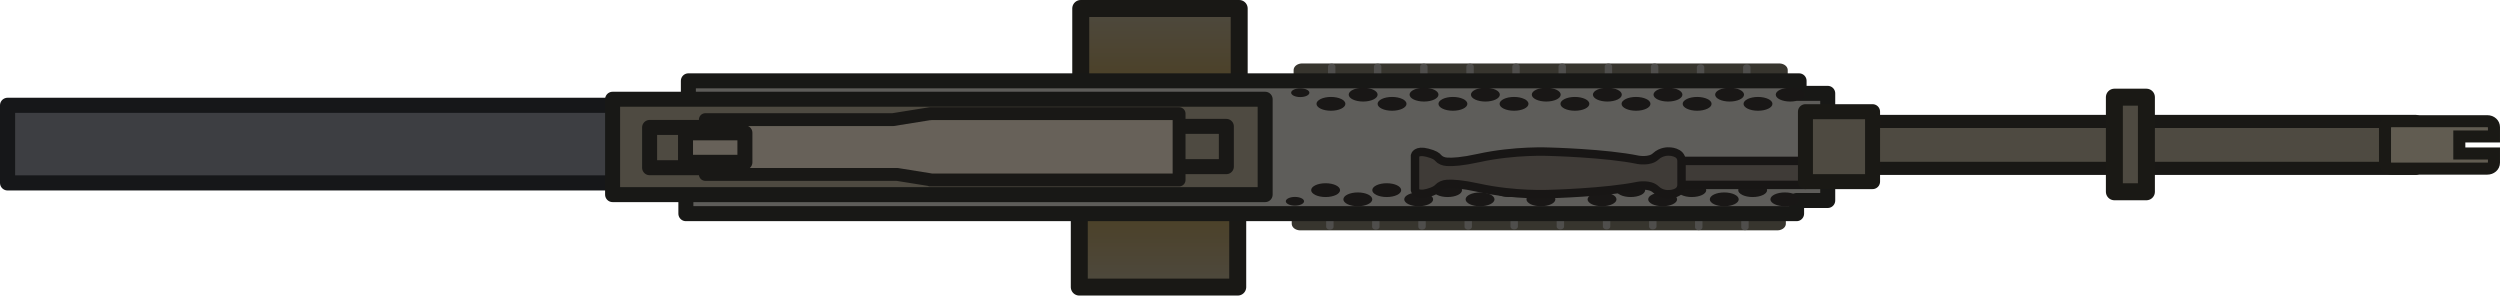
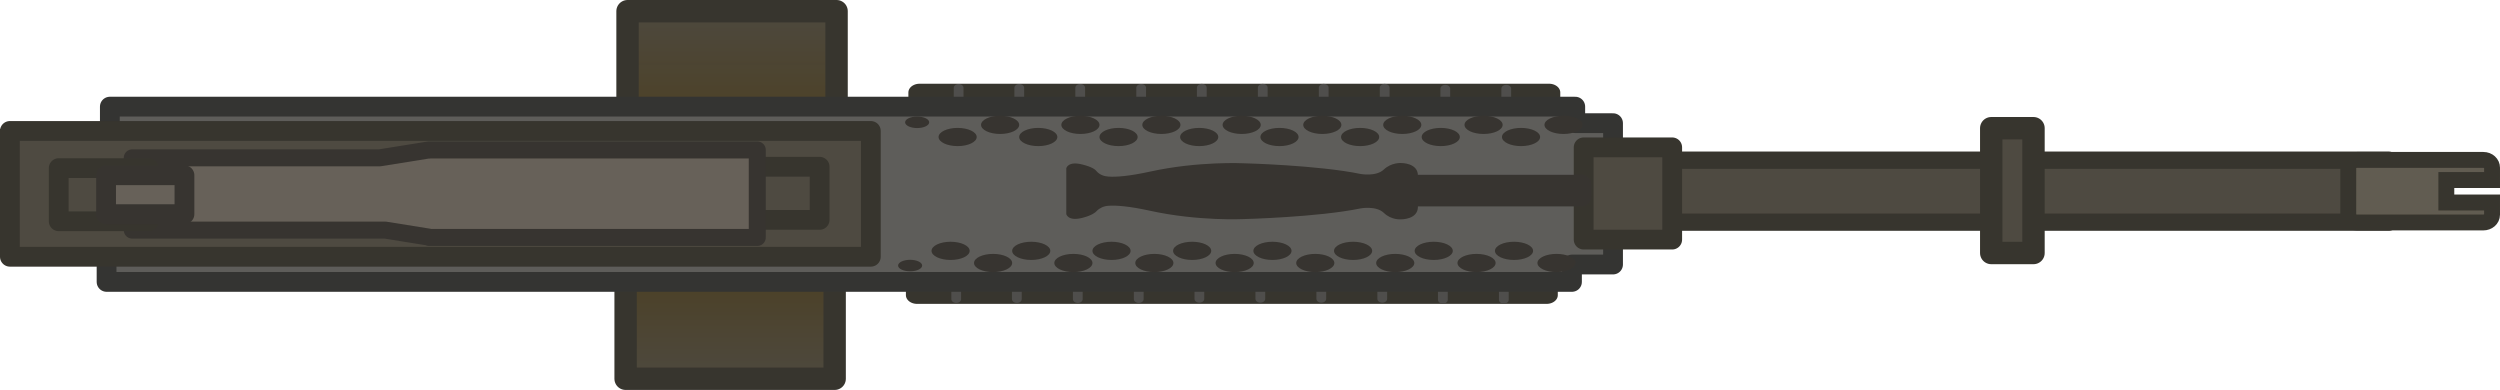
- <svg xmlns="http://www.w3.org/2000/svg" xmlns:xlink="http://www.w3.org/1999/xlink" version="1.1" id="Layer_1" x="0px" y="0px" viewBox="0 0 296.047 35" xml:space="preserve" width="296.047" height="35">
+ <svg xmlns="http://www.w3.org/2000/svg" xmlns:xlink="http://www.w3.org/1999/xlink" version="1.1" id="Layer_1" x="0px" y="0px" viewBox="0 0 224.392 35" xml:space="preserve" width="224.392" height="35">
  <defs id="defs444">
    <linearGradient id="linearGradient27052">
-       <stop style="stop-color:#49360a;stop-opacity:1" offset="0" id="stop27050" />
+       <stop style="stop-color:#49360a;stop-opacity:0.993" offset="0" id="stop27050" />
      <stop style="stop-color:#4e4a41;stop-opacity:1;" offset="1" id="stop27048" />
    </linearGradient>
    <linearGradient id="linearGradient27040">
      <stop style="stop-color:#49360a;stop-opacity:1" offset="0" id="stop27038" />
      <stop style="stop-color:#4e4a41;stop-opacity:1;" offset="1" id="stop27036" />
    </linearGradient>
-     <linearGradient xlink:href="#linearGradient27040" id="linearGradient27042" x1="449.35" y1="93.154" x2="518.643" y2="93.154" gradientUnits="userSpaceOnUse" gradientTransform="matrix(0.2999797,0,0,0.2999797,-120.5823,-165.1335)" />
-     <linearGradient xlink:href="#linearGradient27052" id="linearGradient27054" x1="-519.219" y1="-45.772" x2="-449.927" y2="-45.772" gradientUnits="userSpaceOnUse" gradientTransform="matrix(0.2999797,0,0,0.2999797,134.9689,151.0927)" />
+     <linearGradient xlink:href="#linearGradient27040" id="linearGradient27042" x1="449.35" y1="93.154" x2="518.643" y2="93.154" gradientUnits="userSpaceOnUse" gradientTransform="translate(-390.8425,-577.1508)" />
+     <linearGradient xlink:href="#linearGradient27052" id="linearGradient27054" x1="-519.219" y1="-45.772" x2="-449.927" y2="-45.772" gradientUnits="userSpaceOnUse" gradientTransform="translate(438.801,530.345)" />
  </defs>
  <style type="text/css" id="style301">
	.st0{fill:#403D36;stroke:#37352E;stroke-width:8;stroke-linecap:round;}
	.st1{fill:#4E4A41;stroke:#37352E;stroke-width:8;stroke-linecap:round;}
	.st2{fill:#373430;}
	.st3{fill:#7A7875;stroke:#343432;stroke-width:8;stroke-linecap:round;}
	.st4{fill:#615C51;stroke:#37352E;stroke-width:8;stroke-linecap:round;}
	.st5{fill:#615C51;stroke:#37352E;stroke-width:4;stroke-linecap:round;}
	.st6{fill:#343432;}
	.st7{fill:#7A7875;stroke:#343432;stroke-width:4;stroke-linecap:round;}
	.st8{fill:#3D3E42;stroke:#313235;stroke-width:8;stroke-linecap:round;}
	.st9{fill:#676159;stroke:#373430;stroke-width:8;stroke-linecap:round;}
	.st10{fill:#37352E;stroke:#37352E;stroke-width:4;stroke-linecap:round;}
	.st11{fill:#5E5D5A;stroke:#343432;stroke-width:8;stroke-linecap:round;}
	.st12{fill:none;stroke:#37352E;stroke-width:4;stroke-linecap:round;}
	.st13{fill:#4E4A41;stroke:#37352E;stroke-width:4;stroke-linecap:round;}
	.st14{fill:none;stroke:#4F4E4C;stroke-width:4;stroke-linecap:round;}
</style>
-   <path style="fill:url(#linearGradient27054);fill-opacity:1;fill-rule:nonzero;stroke:#191815;stroke-width:2.01;stroke-linejoin:round;stroke-miterlimit:4;stroke-dasharray:none;stroke-opacity:1" id="rect16004" width="18.776" height="18.762" x="-19.781" y="127.981" transform="rotate(-90)" d="m -19.781,127.981 h 18.776 v 18.762 H -19.781 Z" />
-   <path style="fill:url(#linearGradient27042);fill-opacity:1;fill-rule:nonzero;stroke:#191815;stroke-width:2.01;stroke-linejoin:round;stroke-miterlimit:4;stroke-dasharray:none;stroke-opacity:1" id="rect16004-6" width="18.776" height="18.762" x="15.219" y="-146.57" transform="rotate(90)" d="m 15.219,-146.57 h 18.776 v 18.762 H 15.219 Z" />
-   <rect x="216.917" y="14.38" class="st1" width="69.147" height="5.561" id="rect305-7" style="fill:#4e4a41;stroke:#191815;stroke-width:1.554;stroke-linecap:round;stroke-linejoin:round;stroke-dasharray:none;stroke-opacity:1" />
-   <path id="path313-5" style="fill:#615c51;stroke:#1a1915;stroke-width:1.427;stroke-linecap:round;stroke-dasharray:none;stroke-opacity:1" class="st4" d="m 283.214,14.353 c -0.426,0 -0.786,0.322 -0.786,0.731 v 4.181 c 0,0.38 0.327,0.702 0.786,0.702 h 11.333 c 0.426,0 0.786,-0.292 0.786,-0.702 v -1.088 h -4.104 v -2.017 h 4.104 v -1.105 c 0,-0.38 -0.327,-0.702 -0.786,-0.702 z" />
-   <rect style="fill:#3d3e42;fill-opacity:1;stroke:#161719;stroke-width:1.792;stroke-linejoin:round;stroke-dasharray:none;stroke-opacity:1" id="rect1351" width="81.77" height="9.188" x="0.896" y="12.471" />
-   <g id="g7218" transform="matrix(0.3002973,0,0,0.2339574,-9.968608,-63.84112)">
-     <rect style="fill:#403d36;fill-opacity:1;stroke:#37352e;stroke-width:6.7;stroke-linejoin:round;stroke-dasharray:none;stroke-opacity:1" id="rect7023" width="188.148" height="21.111" x="546.667" y="308.344" />
-     <line class="st14" x1="558.338" y1="306.568" x2="558.338" y2="318.797" id="line420-4" style="fill:none;stroke:#4f4e4c;stroke-width:2.92;stroke-linecap:round" />
-     <line class="st14" x1="576.458" y1="306.568" x2="576.458" y2="318.797" id="line422-8" style="fill:none;stroke:#4f4e4c;stroke-width:2.92;stroke-linecap:round" />
-     <line class="st14" x1="594.678" y1="306.568" x2="594.678" y2="318.797" id="line424-5" style="fill:none;stroke:#4f4e4c;stroke-width:2.92;stroke-linecap:round" />
-     <line class="st14" x1="612.898" y1="306.568" x2="612.898" y2="318.797" id="line426-8" style="fill:none;stroke:#4f4e4c;stroke-width:2.92;stroke-linecap:round" />
-     <line class="st14" x1="631.018" y1="306.515" x2="631.018" y2="318.692" id="line428-3" style="fill:none;stroke:#4f4e4c;stroke-width:2.92;stroke-linecap:round" />
-     <line class="st14" x1="649.238" y1="306.515" x2="649.238" y2="318.692" id="line430-0" style="fill:none;stroke:#4f4e4c;stroke-width:2.92;stroke-linecap:round" />
-     <line class="st14" x1="667.458" y1="306.515" x2="667.458" y2="318.692" id="line432-6" style="fill:none;stroke:#4f4e4c;stroke-width:2.92;stroke-linecap:round" />
-     <line class="st14" x1="685.678" y1="306.515" x2="685.678" y2="318.692" id="line434-2" style="fill:none;stroke:#4f4e4c;stroke-width:2.92;stroke-linecap:round" />
-     <line class="st14" x1="703.798" y1="306.886" x2="703.798" y2="319.062" id="line436-2" style="fill:none;stroke:#4f4e4c;stroke-width:2.92;stroke-linecap:round" />
-     <line class="st14" x1="722.018" y1="306.886" x2="722.018" y2="319.062" id="line438-5" style="fill:none;stroke:#4f4e4c;stroke-width:2.92;stroke-linecap:round" />
+   <g id="g981" transform="matrix(0.2999797,0,0,0.2999797,-79.655,-3.337515)">
+     <path style="fill:url(#linearGradient27054);fill-opacity:1;fill-rule:nonzero;stroke:#37352e;stroke-width:6.7;stroke-linejoin:round;stroke-dasharray:none;stroke-opacity:1" id="rect16004" width="62.592" height="62.545" x="-77.068" y="453.3" d="m -77.068,453.3 h 62.592 v 62.545 h -62.592 z" transform="rotate(-90)" />
+     <path style="fill:url(#linearGradient27042);fill-opacity:1;fill-rule:nonzero;stroke:#37352e;stroke-width:6.7;stroke-linejoin:round;stroke-dasharray:none;stroke-opacity:1" id="rect16004-6" width="62.592" height="62.545" x="61.858" y="-515.269" d="m 61.858,-515.269 h 62.592 v 62.545 H 61.858 Z" transform="rotate(90)" />
+     <rect x="749.773" y="59.062" class="st1" width="230.507" height="18.538" id="rect305-7" style="fill:#4e4a41;stroke:#37352e;stroke-width:5.18;stroke-linecap:round;stroke-linejoin:round;stroke-dasharray:none" />
+     <path id="path313-5" style="fill:#615c51;stroke:#37352e;stroke-width:4.758;stroke-linecap:round;stroke-dasharray:none" class="st4" d="m 970.779,58.973 c -1.419,0 -2.62,1.072 -2.62,2.437 v 13.939 c 0,1.267 1.092,2.34 2.62,2.34 h 37.78 c 1.419,0 2.62,-0.975 2.62,-2.34 v -3.628 h -13.68 v -6.724 h 13.68 v -3.684 c 0,-1.267 -1.092,-2.34 -2.62,-2.34 z" />
+     <rect style="fill:#3d3e42;fill-opacity:1;stroke:#313235;stroke-width:5.974;stroke-linejoin:round;stroke-dasharray:none;stroke-opacity:1" id="rect1351" width="272.587" height="30.629" x="2.987" y="52.7" />
+     <g id="g7218" transform="matrix(1.001059,0,0,0.7799108,-6.562457,-201.6924)">
+       <rect style="fill:#403d36;fill-opacity:1;stroke:#37352e;stroke-width:6.7;stroke-linejoin:round;stroke-dasharray:none;stroke-opacity:1" id="rect7023" width="188.148" height="21.111" x="546.667" y="308.344" />
+       <line class="st14" x1="558.338" y1="306.568" x2="558.338" y2="318.797" id="line420-4" style="fill:none;stroke:#4f4e4c;stroke-width:2.92;stroke-linecap:round" />
+       <line class="st14" x1="576.458" y1="306.568" x2="576.458" y2="318.797" id="line422-8" style="fill:none;stroke:#4f4e4c;stroke-width:2.92;stroke-linecap:round" />
+       <line class="st14" x1="594.678" y1="306.568" x2="594.678" y2="318.797" id="line424-5" style="fill:none;stroke:#4f4e4c;stroke-width:2.92;stroke-linecap:round" />
+       <line class="st14" x1="612.898" y1="306.568" x2="612.898" y2="318.797" id="line426-8" style="fill:none;stroke:#4f4e4c;stroke-width:2.92;stroke-linecap:round" />
+       <line class="st14" x1="631.018" y1="306.515" x2="631.018" y2="318.692" id="line428-3" style="fill:none;stroke:#4f4e4c;stroke-width:2.92;stroke-linecap:round" />
+       <line class="st14" x1="649.238" y1="306.515" x2="649.238" y2="318.692" id="line430-0" style="fill:none;stroke:#4f4e4c;stroke-width:2.92;stroke-linecap:round" />
+       <line class="st14" x1="667.458" y1="306.515" x2="667.458" y2="318.692" id="line432-6" style="fill:none;stroke:#4f4e4c;stroke-width:2.92;stroke-linecap:round" />
+       <line class="st14" x1="685.678" y1="306.515" x2="685.678" y2="318.692" id="line434-2" style="fill:none;stroke:#4f4e4c;stroke-width:2.92;stroke-linecap:round" />
+       <line class="st14" x1="703.798" y1="306.886" x2="703.798" y2="319.062" id="line436-2" style="fill:none;stroke:#4f4e4c;stroke-width:2.92;stroke-linecap:round" />
+       <line class="st14" x1="722.018" y1="306.886" x2="722.018" y2="319.062" id="line438-5" style="fill:none;stroke:#4f4e4c;stroke-width:2.92;stroke-linecap:round" />
+     </g>
+     <g id="g7205" transform="matrix(1.001059,0,0,0.7799108,-6.562457,-201.6924)">
+       <rect style="fill:#403d36;fill-opacity:1;stroke:#37352e;stroke-width:6.7;stroke-linejoin:round;stroke-dasharray:none;stroke-opacity:1" id="rect7023-8" width="188.148" height="21.111" x="545.926" y="365" />
+       <line class="st14" x1="557.614" y1="375.413" x2="557.614" y2="387.642" id="line420-4-2" style="fill:none;stroke:#4f4e4c;stroke-width:2.92;stroke-linecap:round" />
+       <line class="st14" x1="575.734" y1="375.413" x2="575.734" y2="387.642" id="line422-8-2" style="fill:none;stroke:#4f4e4c;stroke-width:2.92;stroke-linecap:round" />
+       <line class="st14" x1="593.954" y1="375.413" x2="593.954" y2="387.642" id="line424-5-7" style="fill:none;stroke:#4f4e4c;stroke-width:2.92;stroke-linecap:round" />
+       <line class="st14" x1="612.174" y1="375.413" x2="612.174" y2="387.642" id="line426-8-1" style="fill:none;stroke:#4f4e4c;stroke-width:2.92;stroke-linecap:round" />
+       <line class="st14" x1="630.294" y1="375.36" x2="630.294" y2="387.537" id="line428-3-5" style="fill:none;stroke:#4f4e4c;stroke-width:2.92;stroke-linecap:round" />
+       <line class="st14" x1="648.514" y1="375.36" x2="648.514" y2="387.537" id="line430-0-2" style="fill:none;stroke:#4f4e4c;stroke-width:2.92;stroke-linecap:round" />
+       <line class="st14" x1="666.734" y1="375.36" x2="666.734" y2="387.537" id="line432-6-1" style="fill:none;stroke:#4f4e4c;stroke-width:2.92;stroke-linecap:round" />
+       <line class="st14" x1="684.955" y1="375.36" x2="684.955" y2="387.537" id="line434-2-1" style="fill:none;stroke:#4f4e4c;stroke-width:2.92;stroke-linecap:round" />
+       <line class="st14" x1="703.074" y1="375.731" x2="703.074" y2="387.907" id="line436-2-0" style="fill:none;stroke:#4f4e4c;stroke-width:2.92;stroke-linecap:round" />
+       <line class="st14" x1="721.294" y1="375.731" x2="721.294" y2="387.907" id="line438-5-1" style="fill:none;stroke:#4f4e4c;stroke-width:2.92;stroke-linecap:round" />
+     </g>
+     <path id="rect6067" style="fill:#5e5d5a;fill-opacity:1;stroke:#343432;stroke-width:5.92;stroke-linejoin:round;stroke-dasharray:none;stroke-opacity:1" d="m 298.403,43.035 v 11.42 h 221.519 v 29.597 H 297.421 v 11.42 h 438.462 v -5.2 h 12.29 V 47.98 H 736.865 v -4.945 z" />
+     <path class="st2" d="m 689.788,63.649 v 9.359 c 0,3.822 -5.005,3.744 -5.005,3.744 0,0 -2.903,0.312 -5.206,-1.95 -2.302,-2.184 -6.907,-1.326 -6.907,-1.326 -12.814,2.652 -34.937,3.198 -34.937,3.198 0,0 -13.614,0.702 -28.13,-2.496 -6.407,-1.404 -10.211,-1.638 -12.413,-1.482 -1.401,0.078 -2.703,0.702 -3.504,1.56 -0.4,0.468 -1.502,1.326 -4.204,2.028 -4.405,1.17 -4.905,-1.092 -4.905,-1.092 v -13.726 c 0,0 0.501,-2.262 4.905,-1.092 2.803,0.702 3.804,1.482 4.204,2.028 0.801,0.936 2.102,1.482 3.504,1.56 2.202,0.156 6.006,-0.078 12.413,-1.482 14.515,-3.198 28.13,-2.496 28.13,-2.496 0,0 22.123,0.546 34.937,3.198 0,0 4.605,0.858 6.907,-1.326 2.302,-2.184 5.206,-1.95 5.206,-1.95 0,0 5.005,-0.078 5.005,3.744 z" id="path325-9" style="fill:#373430;stroke-width:0.884" />
+     <path id="rect1405" style="fill:#4e4a41;stroke:#37352e;stroke-width:5.92;stroke-linejoin:round;stroke-dasharray:none" d="m 268.493,50.305 h 257.602 v 37.642 H 268.493 Z" />
+     <path id="rect1405-9-5" style="fill:#4e4a41;stroke:#37352e;stroke-width:5.92;stroke-linejoin:round;stroke-dasharray:none" d="m 483.832,61.017 h 26.944 v 15.896 h -26.944 z" />
+     <path id="rect2237" style="fill:#676159;fill-opacity:1;stroke:#373430;stroke-width:5.089;stroke-linejoin:round;stroke-dasharray:none;stroke-opacity:1" d="m 393.912,55.981 -14.785,2.373 h -74.02 v 21.624 h 75.707 l 13.113,2.104 v 0.094 h 98.19 v -26.185 h -98.19 v 0.049 z" />
+     <path id="rect1405-9" style="fill:#4e4a41;stroke:#37352e;stroke-width:5.92;stroke-linejoin:round;stroke-dasharray:none" d="m 283.103,61.433 h 26.944 v 15.896 h -26.944 z" />
+     <rect style="fill:#676159;fill-opacity:1;stroke:#373430;stroke-width:5.92;stroke-linejoin:round;stroke-dasharray:none;stroke-opacity:1" id="rect2237-1" width="23.449" height="11.645" x="297.276" y="63.558" />
+     <g id="g7369" transform="matrix(1.001059,0,0,-0.4779906,-26.02207,214.0375)">
+       <circle class="st2" cx="577.478" cy="338.747" r="5.7" id="circle377-4" style="fill:#373430" />
+       <circle class="st2" cx="601.578" cy="338.747" r="5.7" id="circle379-6" style="fill:#373430" />
+       <circle class="st2" cx="625.578" cy="338.747" r="5.7" id="circle381-4" style="fill:#373430" />
+       <circle class="st2" cx="649.678" cy="338.747" r="5.7" id="circle383-6" style="fill:#373430" />
+       <circle class="st2" cx="673.678" cy="338.747" r="5.7" id="circle385-4" style="fill:#373430" />
+       <circle class="st2" cx="697.779" cy="338.747" r="5.7" id="circle387-3" style="fill:#373430" />
+       <circle class="st2" cx="721.878" cy="338.747" r="5.7" id="circle389-8" style="fill:#373430" />
+       <circle class="st2" cx="745.878" cy="338.747" r="5.7" id="circle391-4" style="fill:#373430" />
+       <circle class="st2" cx="590.178" cy="346.347" r="5.7" id="circle393-0" style="fill:#373430" />
+       <circle class="st2" cx="614.178" cy="346.347" r="5.7" id="circle395-0" style="fill:#373430" />
+       <circle class="st2" cx="638.378" cy="346.347" r="5.7" id="circle397-9" style="fill:#373430" />
+       <circle class="st2" cx="662.378" cy="346.347" r="5.7" id="circle399-3" style="fill:#373430" />
+       <circle class="st2" cx="686.478" cy="346.347" r="5.7" id="circle401-7" style="fill:#373430" />
+       <circle class="st2" cx="710.378" cy="346.347" r="5.7" id="circle403-5" style="fill:#373430" />
+       <circle class="st2" cx="734.678" cy="346.347" r="5.7" id="circle405-7" style="fill:#373430" />
+       <circle class="st2" cx="758.578" cy="346.347" r="5.7" id="circle407-2" style="fill:#373430" />
+       <circle class="st2" cx="565.378" cy="347.947" r="3.6" id="circle409-9" style="fill:#373430" />
+     </g>
+     <g id="g7369-4" transform="matrix(1.001059,0,0,0.4779906,-28.12581,-75.73428)">
+       <circle class="st2" cx="577.478" cy="338.747" r="5.7" id="circle377-4-8" style="fill:#373430" />
+       <circle class="st2" cx="601.578" cy="338.747" r="5.7" id="circle379-6-5" style="fill:#373430" />
+       <circle class="st2" cx="625.578" cy="338.747" r="5.7" id="circle381-4-5" style="fill:#373430" />
+       <circle class="st2" cx="649.678" cy="338.747" r="5.7" id="circle383-6-5" style="fill:#373430" />
+       <circle class="st2" cx="673.678" cy="338.747" r="5.7" id="circle385-4-4" style="fill:#373430" />
+       <circle class="st2" cx="697.779" cy="338.747" r="5.7" id="circle387-3-2" style="fill:#373430" />
+       <circle class="st2" cx="721.878" cy="338.747" r="5.7" id="circle389-8-1" style="fill:#373430" />
+       <circle class="st2" cx="745.878" cy="338.747" r="5.7" id="circle391-4-9" style="fill:#373430" />
+       <circle class="st2" cx="590.178" cy="346.347" r="5.7" id="circle393-0-2" style="fill:#373430" />
+       <circle class="st2" cx="614.178" cy="346.347" r="5.7" id="circle395-0-4" style="fill:#373430" />
+       <circle class="st2" cx="638.378" cy="346.347" r="5.7" id="circle397-9-5" style="fill:#373430" />
+       <circle class="st2" cx="662.378" cy="346.347" r="5.7" id="circle399-3-8" style="fill:#373430" />
+       <circle class="st2" cx="686.478" cy="346.347" r="5.7" id="circle401-7-6" style="fill:#373430" />
+       <circle class="st2" cx="710.378" cy="346.347" r="5.7" id="circle403-5-2" style="fill:#373430" />
+       <circle class="st2" cx="734.678" cy="346.347" r="5.7" id="circle405-7-5" style="fill:#373430" />
+       <circle class="st2" cx="758.578" cy="346.347" r="5.7" id="circle407-2-1" style="fill:#373430" />
+       <circle class="st2" cx="565.378" cy="347.947" r="3.6" id="circle409-9-3" style="fill:#373430" />
+     </g>
+     <rect style="fill:#4e4a41;fill-opacity:1;stroke:#37352e;stroke-width:5.92;stroke-linejoin:round;stroke-dasharray:none;stroke-opacity:1" id="rect7574" width="26.491" height="27.604" x="739.38" y="55.213" />
+     <rect style="fill:#4e4a41;fill-opacity:1;stroke:#37352e;stroke-width:6.7;stroke-linejoin:round;stroke-dasharray:none;stroke-opacity:1" id="rect7574-5" width="12.645" height="37.338" x="861.331" y="49.487" />
+     <rect style="fill:#373430;fill-opacity:1;stroke:#373430;stroke-width:5.92;stroke-linejoin:round;stroke-dasharray:none;stroke-opacity:1" id="rect7620" width="51.241" height="3.537" x="687.467" y="66.388" />
  </g>
-   <g id="g7205" transform="matrix(0.3002973,0,0,0.2339574,-9.968608,-63.84112)">
-     <rect style="fill:#403d36;fill-opacity:1;stroke:#37352e;stroke-width:6.7;stroke-linejoin:round;stroke-dasharray:none;stroke-opacity:1" id="rect7023-8" width="188.148" height="21.111" x="545.926" y="365" />
-     <line class="st14" x1="557.614" y1="375.413" x2="557.614" y2="387.642" id="line420-4-2" style="fill:none;stroke:#4f4e4c;stroke-width:2.92;stroke-linecap:round" />
-     <line class="st14" x1="575.734" y1="375.413" x2="575.734" y2="387.642" id="line422-8-2" style="fill:none;stroke:#4f4e4c;stroke-width:2.92;stroke-linecap:round" />
-     <line class="st14" x1="593.954" y1="375.413" x2="593.954" y2="387.642" id="line424-5-7" style="fill:none;stroke:#4f4e4c;stroke-width:2.92;stroke-linecap:round" />
-     <line class="st14" x1="612.174" y1="375.413" x2="612.174" y2="387.642" id="line426-8-1" style="fill:none;stroke:#4f4e4c;stroke-width:2.92;stroke-linecap:round" />
-     <line class="st14" x1="630.294" y1="375.36" x2="630.294" y2="387.537" id="line428-3-5" style="fill:none;stroke:#4f4e4c;stroke-width:2.92;stroke-linecap:round" />
-     <line class="st14" x1="648.514" y1="375.36" x2="648.514" y2="387.537" id="line430-0-2" style="fill:none;stroke:#4f4e4c;stroke-width:2.92;stroke-linecap:round" />
-     <line class="st14" x1="666.734" y1="375.36" x2="666.734" y2="387.537" id="line432-6-1" style="fill:none;stroke:#4f4e4c;stroke-width:2.92;stroke-linecap:round" />
-     <line class="st14" x1="684.955" y1="375.36" x2="684.955" y2="387.537" id="line434-2-1" style="fill:none;stroke:#4f4e4c;stroke-width:2.92;stroke-linecap:round" />
-     <line class="st14" x1="703.074" y1="375.731" x2="703.074" y2="387.907" id="line436-2-0" style="fill:none;stroke:#4f4e4c;stroke-width:2.92;stroke-linecap:round" />
-     <line class="st14" x1="721.294" y1="375.731" x2="721.294" y2="387.907" id="line438-5-1" style="fill:none;stroke:#4f4e4c;stroke-width:2.92;stroke-linecap:round" />
-   </g>
-   <path id="rect6067" style="fill:#5e5d5a;fill-opacity:1;stroke:#181816;stroke-width:1.776;stroke-linejoin:round;stroke-dasharray:none;stroke-opacity:1" d="M 81.515,9.572 V 12.998 h 66.451 v 8.878 H 81.22 V 25.302 H 212.75 v -1.56 h 3.687 V 11.055 h -3.392 V 9.572 Z" />
-   <path id="rect1405" style="fill:#4e4a41;stroke:#181816;stroke-width:1.776;stroke-linejoin:round;stroke-dasharray:none;stroke-opacity:1" d="m 72.542,11.753 h 77.275 v 11.292 H 72.542 Z" />
-   <path id="rect1405-9-5" style="fill:#4e4a41;stroke:#191816;stroke-width:1.776;stroke-linejoin:round;stroke-dasharray:none;stroke-opacity:1" d="m 137.14,14.966 h 8.083 v 4.769 h -8.083 z" />
-   <path id="rect2237" style="fill:#676159;fill-opacity:1;stroke:#191816;stroke-width:1.526;stroke-linejoin:round;stroke-dasharray:none;stroke-opacity:1" d="m 110.166,13.456 -4.435,0.712 H 83.526 v 6.487 h 22.711 l 3.934,0.631 v 0.028 h 29.455 v -7.855 h -29.455 v 0.015 z" />
-   <path id="rect1405-9" style="fill:#4e4a41;stroke:#191816;stroke-width:1.776;stroke-linejoin:round;stroke-dasharray:none;stroke-opacity:1" d="m 76.925,15.091 h 8.083 v 4.769 h -8.083 z" />
-   <rect style="fill:#676159;fill-opacity:1;stroke:#191816;stroke-width:1.776;stroke-linejoin:round;stroke-dasharray:none;stroke-opacity:1" id="rect2237-1" width="7.034" height="3.493" x="81.177" y="15.729" />
-   <g id="g7369" transform="matrix(0.3002973,0,0,-0.1433875,-15.80609,60.86939)" style="fill:#191716;fill-opacity:1;stroke-width:1;stroke-dasharray:none">
-     <circle class="st2" cx="577.478" cy="338.747" r="5.7" id="circle377-4" style="fill:#191716;fill-opacity:1;stroke-width:1;stroke-dasharray:none" />
-     <circle class="st2" cx="601.578" cy="338.747" r="5.7" id="circle379-6" style="fill:#191716;fill-opacity:1;stroke-width:1;stroke-dasharray:none" />
-     <circle class="st2" cx="625.578" cy="338.747" r="5.7" id="circle381-4" style="fill:#191716;fill-opacity:1;stroke-width:1;stroke-dasharray:none" />
-     <circle class="st2" cx="649.678" cy="338.747" r="5.7" id="circle383-6" style="fill:#191716;fill-opacity:1;stroke-width:1;stroke-dasharray:none" />
-     <circle class="st2" cx="673.678" cy="338.747" r="5.7" id="circle385-4" style="fill:#191716;fill-opacity:1;stroke-width:1;stroke-dasharray:none" />
-     <circle class="st2" cx="697.779" cy="338.747" r="5.7" id="circle387-3" style="fill:#191716;fill-opacity:1;stroke-width:1;stroke-dasharray:none" />
-     <circle class="st2" cx="721.878" cy="338.747" r="5.7" id="circle389-8" style="fill:#191716;fill-opacity:1;stroke-width:1;stroke-dasharray:none" />
-     <circle class="st2" cx="745.878" cy="338.747" r="5.7" id="circle391-4" style="fill:#191716;fill-opacity:1;stroke-width:1;stroke-dasharray:none" />
-     <circle class="st2" cx="590.178" cy="346.347" r="5.7" id="circle393-0" style="fill:#191716;fill-opacity:1;stroke-width:1;stroke-dasharray:none" />
-     <circle class="st2" cx="614.178" cy="346.347" r="5.7" id="circle395-0" style="fill:#191716;fill-opacity:1;stroke-width:1;stroke-dasharray:none" />
-     <circle class="st2" cx="638.378" cy="346.347" r="5.7" id="circle397-9" style="fill:#191716;fill-opacity:1;stroke-width:1;stroke-dasharray:none" />
-     <circle class="st2" cx="662.378" cy="346.347" r="5.7" id="circle399-3" style="fill:#191716;fill-opacity:1;stroke-width:1;stroke-dasharray:none" />
-     <circle class="st2" cx="686.478" cy="346.347" r="5.7" id="circle401-7" style="fill:#191716;fill-opacity:1;stroke-width:1;stroke-dasharray:none" />
-     <circle class="st2" cx="710.378" cy="346.347" r="5.7" id="circle403-5" style="fill:#191716;fill-opacity:1;stroke-width:1;stroke-dasharray:none" />
-     <circle class="st2" cx="734.678" cy="346.347" r="5.7" id="circle405-7" style="fill:#191716;fill-opacity:1;stroke-width:1;stroke-dasharray:none" />
-     <circle class="st2" cx="758.578" cy="346.347" r="5.7" id="circle407-2" style="fill:#191716;fill-opacity:1;stroke-width:1;stroke-dasharray:none" />
-     <circle class="st2" cx="565.378" cy="347.947" r="3.6" id="circle409-9" style="fill:#191716;fill-opacity:1;stroke-width:1;stroke-dasharray:none" />
-   </g>
-   <g id="g7369-4" transform="matrix(0.3002973,0,0,0.1433875,-16.43717,-26.05626)" style="fill:#191716;fill-opacity:1;stroke-width:1;stroke-dasharray:none">
-     <circle class="st2" cx="577.478" cy="338.747" r="5.7" id="circle377-4-8" style="fill:#191716;fill-opacity:1;stroke-width:1;stroke-dasharray:none" />
-     <circle class="st2" cx="601.578" cy="338.747" r="5.7" id="circle379-6-5" style="fill:#191716;fill-opacity:1;stroke-width:1;stroke-dasharray:none" />
-     <circle class="st2" cx="625.578" cy="338.747" r="5.7" id="circle381-4-5" style="fill:#191716;fill-opacity:1;stroke-width:1;stroke-dasharray:none" />
-     <circle class="st2" cx="649.678" cy="338.747" r="5.7" id="circle383-6-5" style="fill:#191716;fill-opacity:1;stroke-width:1;stroke-dasharray:none" />
-     <circle class="st2" cx="673.678" cy="338.747" r="5.7" id="circle385-4-4" style="fill:#191716;fill-opacity:1;stroke-width:1;stroke-dasharray:none" />
-     <circle class="st2" cx="697.779" cy="338.747" r="5.7" id="circle387-3-2" style="fill:#191716;fill-opacity:1;stroke-width:1;stroke-dasharray:none" />
-     <circle class="st2" cx="721.878" cy="338.747" r="5.7" id="circle389-8-1" style="fill:#191716;fill-opacity:1;stroke-width:1;stroke-dasharray:none" />
-     <circle class="st2" cx="745.878" cy="338.747" r="5.7" id="circle391-4-9" style="fill:#191716;fill-opacity:1;stroke-width:1;stroke-dasharray:none" />
-     <circle class="st2" cx="590.178" cy="346.347" r="5.7" id="circle393-0-2" style="fill:#191716;fill-opacity:1;stroke-width:1;stroke-dasharray:none" />
-     <circle class="st2" cx="614.178" cy="346.347" r="5.7" id="circle395-0-4" style="fill:#191716;fill-opacity:1;stroke-width:1;stroke-dasharray:none" />
-     <circle class="st2" cx="638.378" cy="346.347" r="5.7" id="circle397-9-5" style="fill:#191716;fill-opacity:1;stroke-width:1;stroke-dasharray:none" />
-     <circle class="st2" cx="662.378" cy="346.347" r="5.7" id="circle399-3-8" style="fill:#191716;fill-opacity:1;stroke-width:1;stroke-dasharray:none" />
-     <circle class="st2" cx="686.478" cy="346.347" r="5.7" id="circle401-7-6" style="fill:#191716;fill-opacity:1;stroke-width:1;stroke-dasharray:none" />
-     <circle class="st2" cx="710.378" cy="346.347" r="5.7" id="circle403-5-2" style="fill:#191716;fill-opacity:1;stroke-width:1;stroke-dasharray:none" />
-     <circle class="st2" cx="734.678" cy="346.347" r="5.7" id="circle405-7-5" style="fill:#191716;fill-opacity:1;stroke-width:1;stroke-dasharray:none" />
-     <circle class="st2" cx="758.578" cy="346.347" r="5.7" id="circle407-2-1" style="fill:#191716;fill-opacity:1;stroke-width:1;stroke-dasharray:none" />
-     <circle class="st2" cx="565.378" cy="347.947" r="3.6" id="circle409-9-3" style="fill:#191716;fill-opacity:1;stroke-width:1;stroke-dasharray:none" />
-   </g>
-   <rect style="fill:#4e4a41;fill-opacity:1;stroke:#1a1915;stroke-width:2.01;stroke-linejoin:round;stroke-dasharray:none;stroke-opacity:1" id="rect7574-5" width="3.793" height="11.201" x="250.382" y="11.508" />
-   <path id="path1908" style="color:#000000;fill:#3f3b37;stroke:#181615;stroke-width:1;stroke-linejoin:round;stroke-miterlimit:4;stroke-dasharray:none;stroke-opacity:1" d="m 198.428,19.056 a 0.888,0.888 0 0 0 -0.889,0.889 v 1.061 a 0.888,0.888 0 0 0 0.889,0.889 h 15.371 a 0.888,0.888 0 0 0 0.887,-0.889 v -1.061 a 0.888,0.888 0 0 0 -0.887,-0.889 z" />
-   <rect style="fill:#4e4a41;fill-opacity:1;stroke:#1a1915;stroke-width:1.776;stroke-linejoin:round;stroke-dasharray:none;stroke-opacity:1" id="rect7574" width="7.947" height="8.281" x="213.799" y="13.225" />
-   <path class="st2" d="m 199.124,19.071 v 2.807 c 0,1.146 -1.501,1.123 -1.501,1.123 0,0 -0.871,0.094 -1.562,-0.585 -0.691,-0.655 -2.072,-0.398 -2.072,-0.398 -3.844,0.795 -10.48,0.959 -10.48,0.959 0,0 -4.084,0.211 -8.438,-0.749 -1.922,-0.421 -3.063,-0.491 -3.724,-0.445 -0.42,0.023 -0.811,0.211 -1.051,0.468 -0.12,0.14 -0.45,0.398 -1.261,0.608 -1.321,0.351 -1.471,-0.328 -1.471,-0.328 v -4.118 c 0,0 0.15,-0.678 1.471,-0.328 0.841,0.211 1.141,0.445 1.261,0.608 0.24,0.281 0.631,0.445 1.051,0.468 0.661,0.047 1.802,-0.023 3.724,-0.445 4.354,-0.959 8.438,-0.749 8.438,-0.749 0,0 6.637,0.164 10.48,0.959 0,0 1.381,0.257 2.072,-0.398 0.691,-0.655 1.562,-0.585 1.562,-0.585 0,0 1.501,-0.023 1.501,1.123 z" id="path325-9" style="fill:#3f3b37;fill-opacity:1;stroke:#181615;stroke-width:1;stroke-miterlimit:4;stroke-dasharray:none;stroke-opacity:1" />
</svg>
